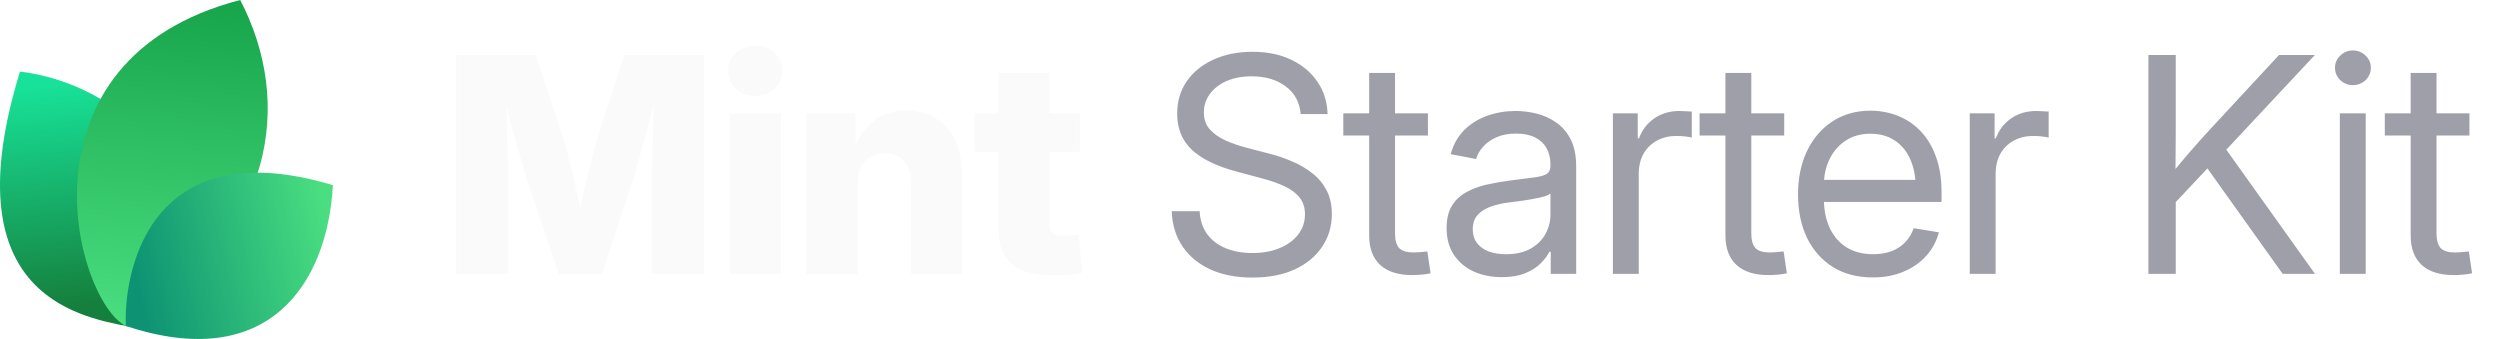
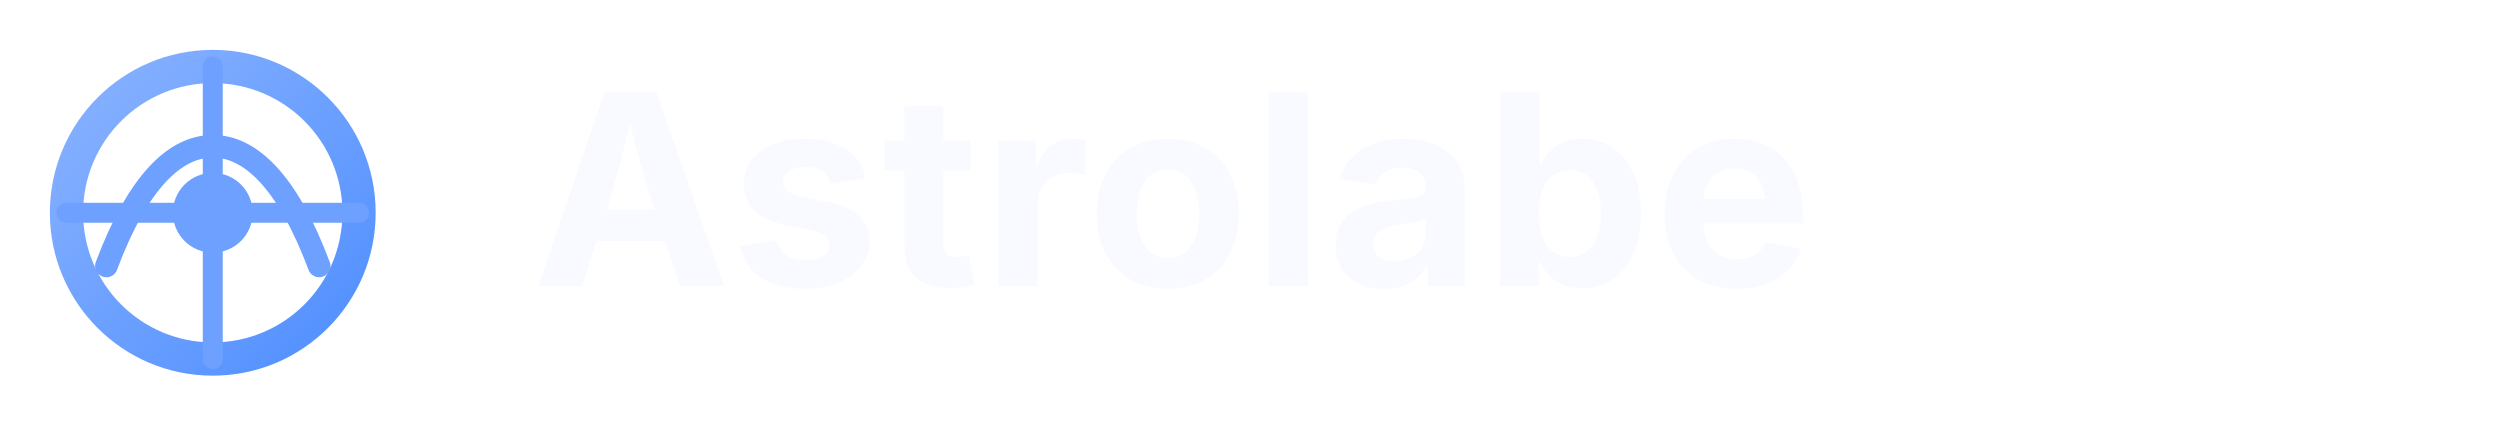
- <svg xmlns="http://www.w3.org/2000/svg" width="177" height="24" viewBox="0 0 177 24" fill="none">
-   <path d="M9.061 23.108C5.268 22.377 -3.391 20.627 1.417 5.064C9.634 6.099 16.973 14.064 9.061 23.108Z" fill="url(#paint0_linear_17557_2145)" />
-   <path d="M8.919 23.094C5.276 21.222 0.784 4.209 17.007 0C20.757 7.193 19.621 16.545 8.919 23.094Z" fill="url(#paint1_linear_17557_2145)" />
-   <path d="M8.914 23.079C8.735 19.882 10.159 9.085 23.57 13.111C23.181 20.123 18.984 26.418 8.914 23.079Z" fill="url(#paint2_linear_17557_2145)" />
-   <path d="M32.301 19.392V3.894H37.938L39.925 9.948C40.036 10.315 40.164 10.787 40.31 11.362C40.462 11.938 40.611 12.552 40.757 13.204C40.91 13.855 41.048 14.483 41.173 15.086C41.305 15.682 41.412 16.192 41.495 16.615H40.695C40.771 16.192 40.871 15.682 40.996 15.086C41.128 14.49 41.267 13.866 41.412 13.214C41.565 12.562 41.714 11.948 41.86 11.373C42.005 10.79 42.133 10.315 42.244 9.948L44.2 3.894H49.848V19.392H46.166V12.704C46.166 12.357 46.173 11.917 46.187 11.383C46.2 10.849 46.214 10.27 46.228 9.646C46.249 9.022 46.266 8.391 46.28 7.753C46.301 7.115 46.311 6.519 46.311 5.964H46.623C46.485 6.561 46.332 7.181 46.166 7.826C45.999 8.471 45.833 9.102 45.666 9.719C45.507 10.336 45.351 10.901 45.198 11.414C45.053 11.928 44.928 12.357 44.824 12.704L42.608 19.392H39.561L37.314 12.704C37.203 12.357 37.072 11.928 36.919 11.414C36.773 10.901 36.614 10.34 36.441 9.729C36.274 9.112 36.104 8.481 35.931 7.836C35.764 7.192 35.608 6.567 35.463 5.964H35.827C35.834 6.512 35.844 7.105 35.858 7.743C35.872 8.374 35.886 9.005 35.9 9.636C35.92 10.26 35.938 10.839 35.952 11.373C35.965 11.907 35.972 12.351 35.972 12.704V19.392H32.301ZM51.668 19.392V8.024H55.288V19.392H51.668ZM53.468 6.786C52.927 6.786 52.473 6.616 52.105 6.276C51.738 5.93 51.554 5.507 51.554 5.007C51.554 4.508 51.738 4.088 52.105 3.749C52.473 3.409 52.927 3.239 53.468 3.239C54.009 3.239 54.463 3.409 54.83 3.749C55.198 4.082 55.382 4.501 55.382 5.007C55.382 5.507 55.198 5.93 54.83 6.276C54.463 6.616 54.009 6.786 53.468 6.786ZM60.708 13.027V19.392H57.088V8.024H60.551L60.593 10.967H60.281C60.593 10.024 61.061 9.268 61.685 8.7C62.309 8.124 63.138 7.836 64.171 7.836C64.975 7.836 65.672 8.017 66.262 8.377C66.851 8.731 67.302 9.234 67.614 9.885C67.933 10.537 68.092 11.307 68.092 12.194V19.392H64.483V12.912C64.483 12.26 64.32 11.754 63.994 11.394C63.675 11.033 63.221 10.853 62.632 10.853C62.25 10.853 61.914 10.936 61.623 11.102C61.332 11.269 61.106 11.515 60.947 11.841C60.787 12.16 60.708 12.555 60.708 13.027ZM76.456 8.024V10.749H69.008V8.024H76.456ZM70.683 5.163H74.292V15.783C74.292 16.102 74.361 16.334 74.5 16.48C74.646 16.625 74.899 16.698 75.259 16.698C75.405 16.698 75.596 16.688 75.831 16.667C76.074 16.646 76.251 16.629 76.362 16.615L76.632 19.309C76.313 19.378 75.963 19.427 75.582 19.455C75.207 19.482 74.836 19.496 74.469 19.496C73.2 19.496 72.25 19.222 71.619 18.674C70.995 18.127 70.683 17.308 70.683 16.22V5.163Z" fill="#FAFAFA" />
-   <path d="M88.667 19.652C87.523 19.652 86.528 19.458 85.682 19.07C84.843 18.681 84.188 18.137 83.716 17.437C83.245 16.736 82.992 15.908 82.957 14.951H84.933C84.968 15.596 85.148 16.14 85.474 16.584C85.8 17.021 86.24 17.354 86.795 17.582C87.35 17.804 87.974 17.915 88.667 17.915C89.388 17.915 90.026 17.801 90.581 17.572C91.143 17.343 91.583 17.024 91.902 16.615C92.228 16.199 92.391 15.717 92.391 15.169C92.391 14.698 92.266 14.306 92.017 13.994C91.767 13.675 91.413 13.408 90.956 13.193C90.498 12.978 89.954 12.787 89.323 12.621L87.502 12.132C86.123 11.765 85.082 11.255 84.382 10.603C83.689 9.944 83.342 9.095 83.342 8.055C83.342 7.174 83.571 6.404 84.028 5.746C84.486 5.087 85.117 4.577 85.921 4.217C86.726 3.849 87.645 3.666 88.678 3.666C89.718 3.666 90.63 3.853 91.413 4.227C92.204 4.602 92.824 5.122 93.275 5.787C93.726 6.446 93.965 7.209 93.993 8.076H92.089C92.013 7.23 91.656 6.574 91.018 6.11C90.387 5.638 89.586 5.403 88.615 5.403C87.95 5.403 87.36 5.513 86.847 5.735C86.341 5.957 85.946 6.262 85.661 6.651C85.377 7.032 85.235 7.469 85.235 7.961C85.235 8.447 85.377 8.849 85.661 9.168C85.946 9.48 86.317 9.74 86.774 9.948C87.232 10.149 87.724 10.319 88.251 10.457L89.884 10.884C90.439 11.023 90.977 11.206 91.496 11.435C92.023 11.657 92.495 11.934 92.911 12.267C93.334 12.593 93.67 12.995 93.92 13.474C94.17 13.945 94.294 14.504 94.294 15.149C94.294 16.015 94.066 16.788 93.608 17.468C93.157 18.148 92.512 18.681 91.673 19.07C90.834 19.458 89.832 19.652 88.667 19.652ZM101.097 8.024V9.594H95.106V8.024H101.097ZM96.937 5.163H98.767V16.521C98.767 17 98.865 17.347 99.059 17.562C99.26 17.77 99.6 17.874 100.078 17.874C100.21 17.874 100.366 17.867 100.546 17.853C100.733 17.832 100.903 17.815 101.056 17.801L101.285 19.351C101.097 19.392 100.886 19.423 100.65 19.444C100.414 19.465 100.189 19.475 99.974 19.475C98.996 19.475 98.244 19.236 97.717 18.758C97.197 18.272 96.937 17.579 96.937 16.677V5.163ZM106.33 19.621C105.595 19.621 104.932 19.489 104.343 19.226C103.754 18.955 103.285 18.564 102.939 18.05C102.592 17.53 102.419 16.896 102.419 16.147C102.419 15.495 102.547 14.965 102.804 14.556C103.06 14.146 103.403 13.828 103.833 13.599C104.263 13.363 104.742 13.186 105.269 13.068C105.796 12.95 106.333 12.857 106.881 12.787C107.574 12.69 108.132 12.617 108.555 12.569C108.978 12.52 109.287 12.441 109.481 12.33C109.675 12.212 109.772 12.014 109.772 11.737V11.654C109.772 11.203 109.679 10.815 109.492 10.489C109.311 10.163 109.041 9.91 108.68 9.729C108.32 9.549 107.872 9.459 107.338 9.459C106.805 9.459 106.34 9.546 105.945 9.719C105.556 9.892 105.241 10.118 104.998 10.395C104.755 10.665 104.593 10.953 104.509 11.258L102.71 10.915C102.897 10.222 103.22 9.65 103.677 9.199C104.135 8.748 104.679 8.412 105.31 8.19C105.941 7.968 106.607 7.857 107.307 7.857C107.8 7.857 108.295 7.92 108.795 8.044C109.301 8.169 109.765 8.381 110.188 8.679C110.611 8.97 110.951 9.369 111.208 9.875C111.464 10.374 111.593 11.005 111.593 11.768V19.392H109.793V17.822H109.7C109.568 18.085 109.363 18.359 109.086 18.643C108.809 18.921 108.444 19.153 107.994 19.34C107.543 19.527 106.988 19.621 106.33 19.621ZM106.621 17.998C107.321 17.998 107.904 17.867 108.368 17.603C108.84 17.333 109.19 16.986 109.419 16.563C109.654 16.133 109.772 15.682 109.772 15.211V13.692C109.703 13.769 109.554 13.841 109.325 13.911C109.096 13.973 108.829 14.032 108.524 14.088C108.226 14.143 107.921 14.192 107.609 14.233C107.304 14.275 107.033 14.309 106.798 14.337C106.354 14.393 105.938 14.49 105.549 14.628C105.168 14.76 104.86 14.954 104.624 15.211C104.388 15.467 104.27 15.811 104.27 16.241C104.27 16.615 104.367 16.934 104.561 17.198C104.762 17.461 105.04 17.662 105.393 17.801C105.747 17.933 106.156 17.998 106.621 17.998ZM114.193 19.392V8.024H115.951V9.792H116.045C116.253 9.209 116.61 8.741 117.116 8.388C117.622 8.034 118.219 7.857 118.905 7.857C119.058 7.857 119.217 7.864 119.384 7.878C119.55 7.885 119.682 7.892 119.779 7.899V9.74C119.716 9.719 119.578 9.695 119.363 9.667C119.155 9.639 118.922 9.625 118.666 9.625C118.174 9.625 117.726 9.733 117.324 9.948C116.922 10.163 116.603 10.471 116.367 10.874C116.138 11.276 116.024 11.758 116.024 12.319V19.392H114.193ZM126.322 8.024V9.594H120.33V8.024H126.322ZM122.161 5.163H123.992V16.521C123.992 17 124.089 17.347 124.283 17.562C124.484 17.77 124.824 17.874 125.302 17.874C125.434 17.874 125.59 17.867 125.77 17.853C125.958 17.832 126.127 17.815 126.28 17.801L126.509 19.351C126.322 19.392 126.11 19.423 125.874 19.444C125.639 19.465 125.413 19.475 125.198 19.475C124.221 19.475 123.468 19.236 122.941 18.758C122.421 18.272 122.161 17.579 122.161 16.677V5.163ZM132.604 19.642C131.502 19.642 130.555 19.396 129.765 18.903C128.974 18.404 128.364 17.714 127.934 16.834C127.511 15.946 127.3 14.927 127.3 13.775C127.3 12.611 127.511 11.584 127.934 10.697C128.364 9.802 128.964 9.102 129.734 8.596C130.51 8.089 131.408 7.836 132.428 7.836C133.1 7.836 133.738 7.954 134.341 8.19C134.952 8.426 135.489 8.783 135.954 9.261C136.425 9.74 136.793 10.343 137.056 11.071C137.327 11.792 137.462 12.645 137.462 13.63V14.296H128.433V12.735H136.463L135.631 13.297C135.631 12.541 135.506 11.876 135.257 11.3C135.007 10.725 134.643 10.277 134.165 9.958C133.686 9.632 133.107 9.469 132.428 9.469C131.748 9.469 131.162 9.632 130.67 9.958C130.177 10.284 129.796 10.725 129.526 11.279C129.262 11.827 129.13 12.441 129.13 13.12V14.046C129.13 14.864 129.273 15.572 129.557 16.168C129.841 16.757 130.243 17.211 130.763 17.53C131.283 17.842 131.901 17.998 132.615 17.998C133.093 17.998 133.523 17.929 133.905 17.79C134.293 17.645 134.619 17.433 134.882 17.156C135.153 16.879 135.354 16.546 135.486 16.157L137.275 16.449C137.108 17.08 136.81 17.634 136.38 18.113C135.95 18.591 135.413 18.966 134.768 19.236C134.123 19.507 133.402 19.642 132.604 19.642ZM139.459 19.392V8.024H141.217V9.792H141.311C141.519 9.209 141.876 8.741 142.382 8.388C142.888 8.034 143.485 7.857 144.171 7.857C144.324 7.857 144.483 7.864 144.649 7.878C144.816 7.885 144.948 7.892 145.045 7.899V9.74C144.982 9.719 144.844 9.695 144.629 9.667C144.421 9.639 144.188 9.625 143.932 9.625C143.439 9.625 142.992 9.733 142.59 9.948C142.188 10.163 141.869 10.471 141.633 10.874C141.404 11.276 141.29 11.758 141.29 12.319V19.392H139.459ZM153.429 14.961V12.715C153.783 12.257 154.136 11.82 154.49 11.404C154.844 10.981 155.204 10.565 155.572 10.156C155.939 9.74 156.314 9.327 156.695 8.918L161.355 3.894H163.893L157.277 10.967H157.184L153.429 14.961ZM152.108 19.392V3.894H154.043V9.241L154.022 12.559L154.043 13.505V19.392H152.108ZM161.615 19.392L155.967 11.477L157.173 9.969L163.903 19.392H161.615ZM165.661 19.392V8.024H167.492V19.392H165.661ZM166.587 6.027C166.24 6.027 165.942 5.909 165.692 5.673C165.443 5.43 165.318 5.139 165.318 4.799C165.318 4.459 165.443 4.172 165.692 3.936C165.942 3.693 166.24 3.572 166.587 3.572C166.934 3.572 167.232 3.693 167.482 3.936C167.731 4.172 167.856 4.459 167.856 4.799C167.856 5.139 167.731 5.43 167.482 5.673C167.232 5.909 166.934 6.027 166.587 6.027ZM174.836 8.024V9.594H168.844V8.024H174.836ZM170.675 5.163H172.506V16.521C172.506 17 172.603 17.347 172.797 17.562C172.998 17.77 173.338 17.874 173.816 17.874C173.948 17.874 174.104 17.867 174.284 17.853C174.472 17.832 174.641 17.815 174.794 17.801L175.023 19.351C174.836 19.392 174.624 19.423 174.388 19.444C174.153 19.465 173.927 19.475 173.712 19.475C172.735 19.475 171.982 19.236 171.455 18.758C170.935 18.272 170.675 17.579 170.675 16.677V5.163Z" fill="#9F9FA9" />
+ <svg xmlns="http://www.w3.org/2000/svg" width="188" height="32" viewBox="0 0 188 32" fill="none">
  <defs>
-     <linearGradient id="paint0_linear_17557_2145" x1="3.776" y1="5.916" x2="5.232" y2="21.559" gradientUnits="userSpaceOnUse">
-       <stop stop-color="#18E299" />
-       <stop offset="1" stop-color="#15803D" />
-     </linearGradient>
-     <linearGradient id="paint1_linear_17557_2145" x1="12.171" y1="-0.718" x2="10.19" y2="22.983" gradientUnits="userSpaceOnUse">
-       <stop stop-color="#16A34A" />
-       <stop offset="1" stop-color="#4ADE80" />
-     </linearGradient>
-     <linearGradient id="paint2_linear_17557_2145" x1="23.133" y1="15.353" x2="9.338" y2="18.52" gradientUnits="userSpaceOnUse">
-       <stop stop-color="#4ADE80" />
-       <stop offset="1" stop-color="#0D9373" />
+     <linearGradient id="astrolabeRingDark" x1="4" y1="4" x2="28" y2="28" gradientUnits="userSpaceOnUse">
+       <stop stop-color="#8CB4FF" />
+       <stop offset="1" stop-color="#4D8DFF" />
    </linearGradient>
  </defs>
+   <circle cx="16" cy="16" r="11" stroke="url(#astrolabeRingDark)" stroke-width="2.5" />
+   <path d="M8 20C10.4 13.6 13.2 11 16 11C18.8 11 21.6 13.6 24 20" stroke="#6EA0FF" stroke-width="1.7" stroke-linecap="round" />
+   <circle cx="16" cy="16" r="3" fill="#6EA0FF" />
+   <line x1="16" y1="5" x2="16" y2="27" stroke="#6EA0FF" stroke-width="1.5" stroke-linecap="round" />
+   <line x1="5" y1="16" x2="27" y2="16" stroke="#6EA0FF" stroke-width="1.5" stroke-linecap="round" />
+   <text x="40" y="21.5" fill="#F8FAFF" font-family="Geist, Inter, Segoe UI, sans-serif" font-size="20" font-weight="650" letter-spacing="0.2">Astrolabe</text>
</svg>
